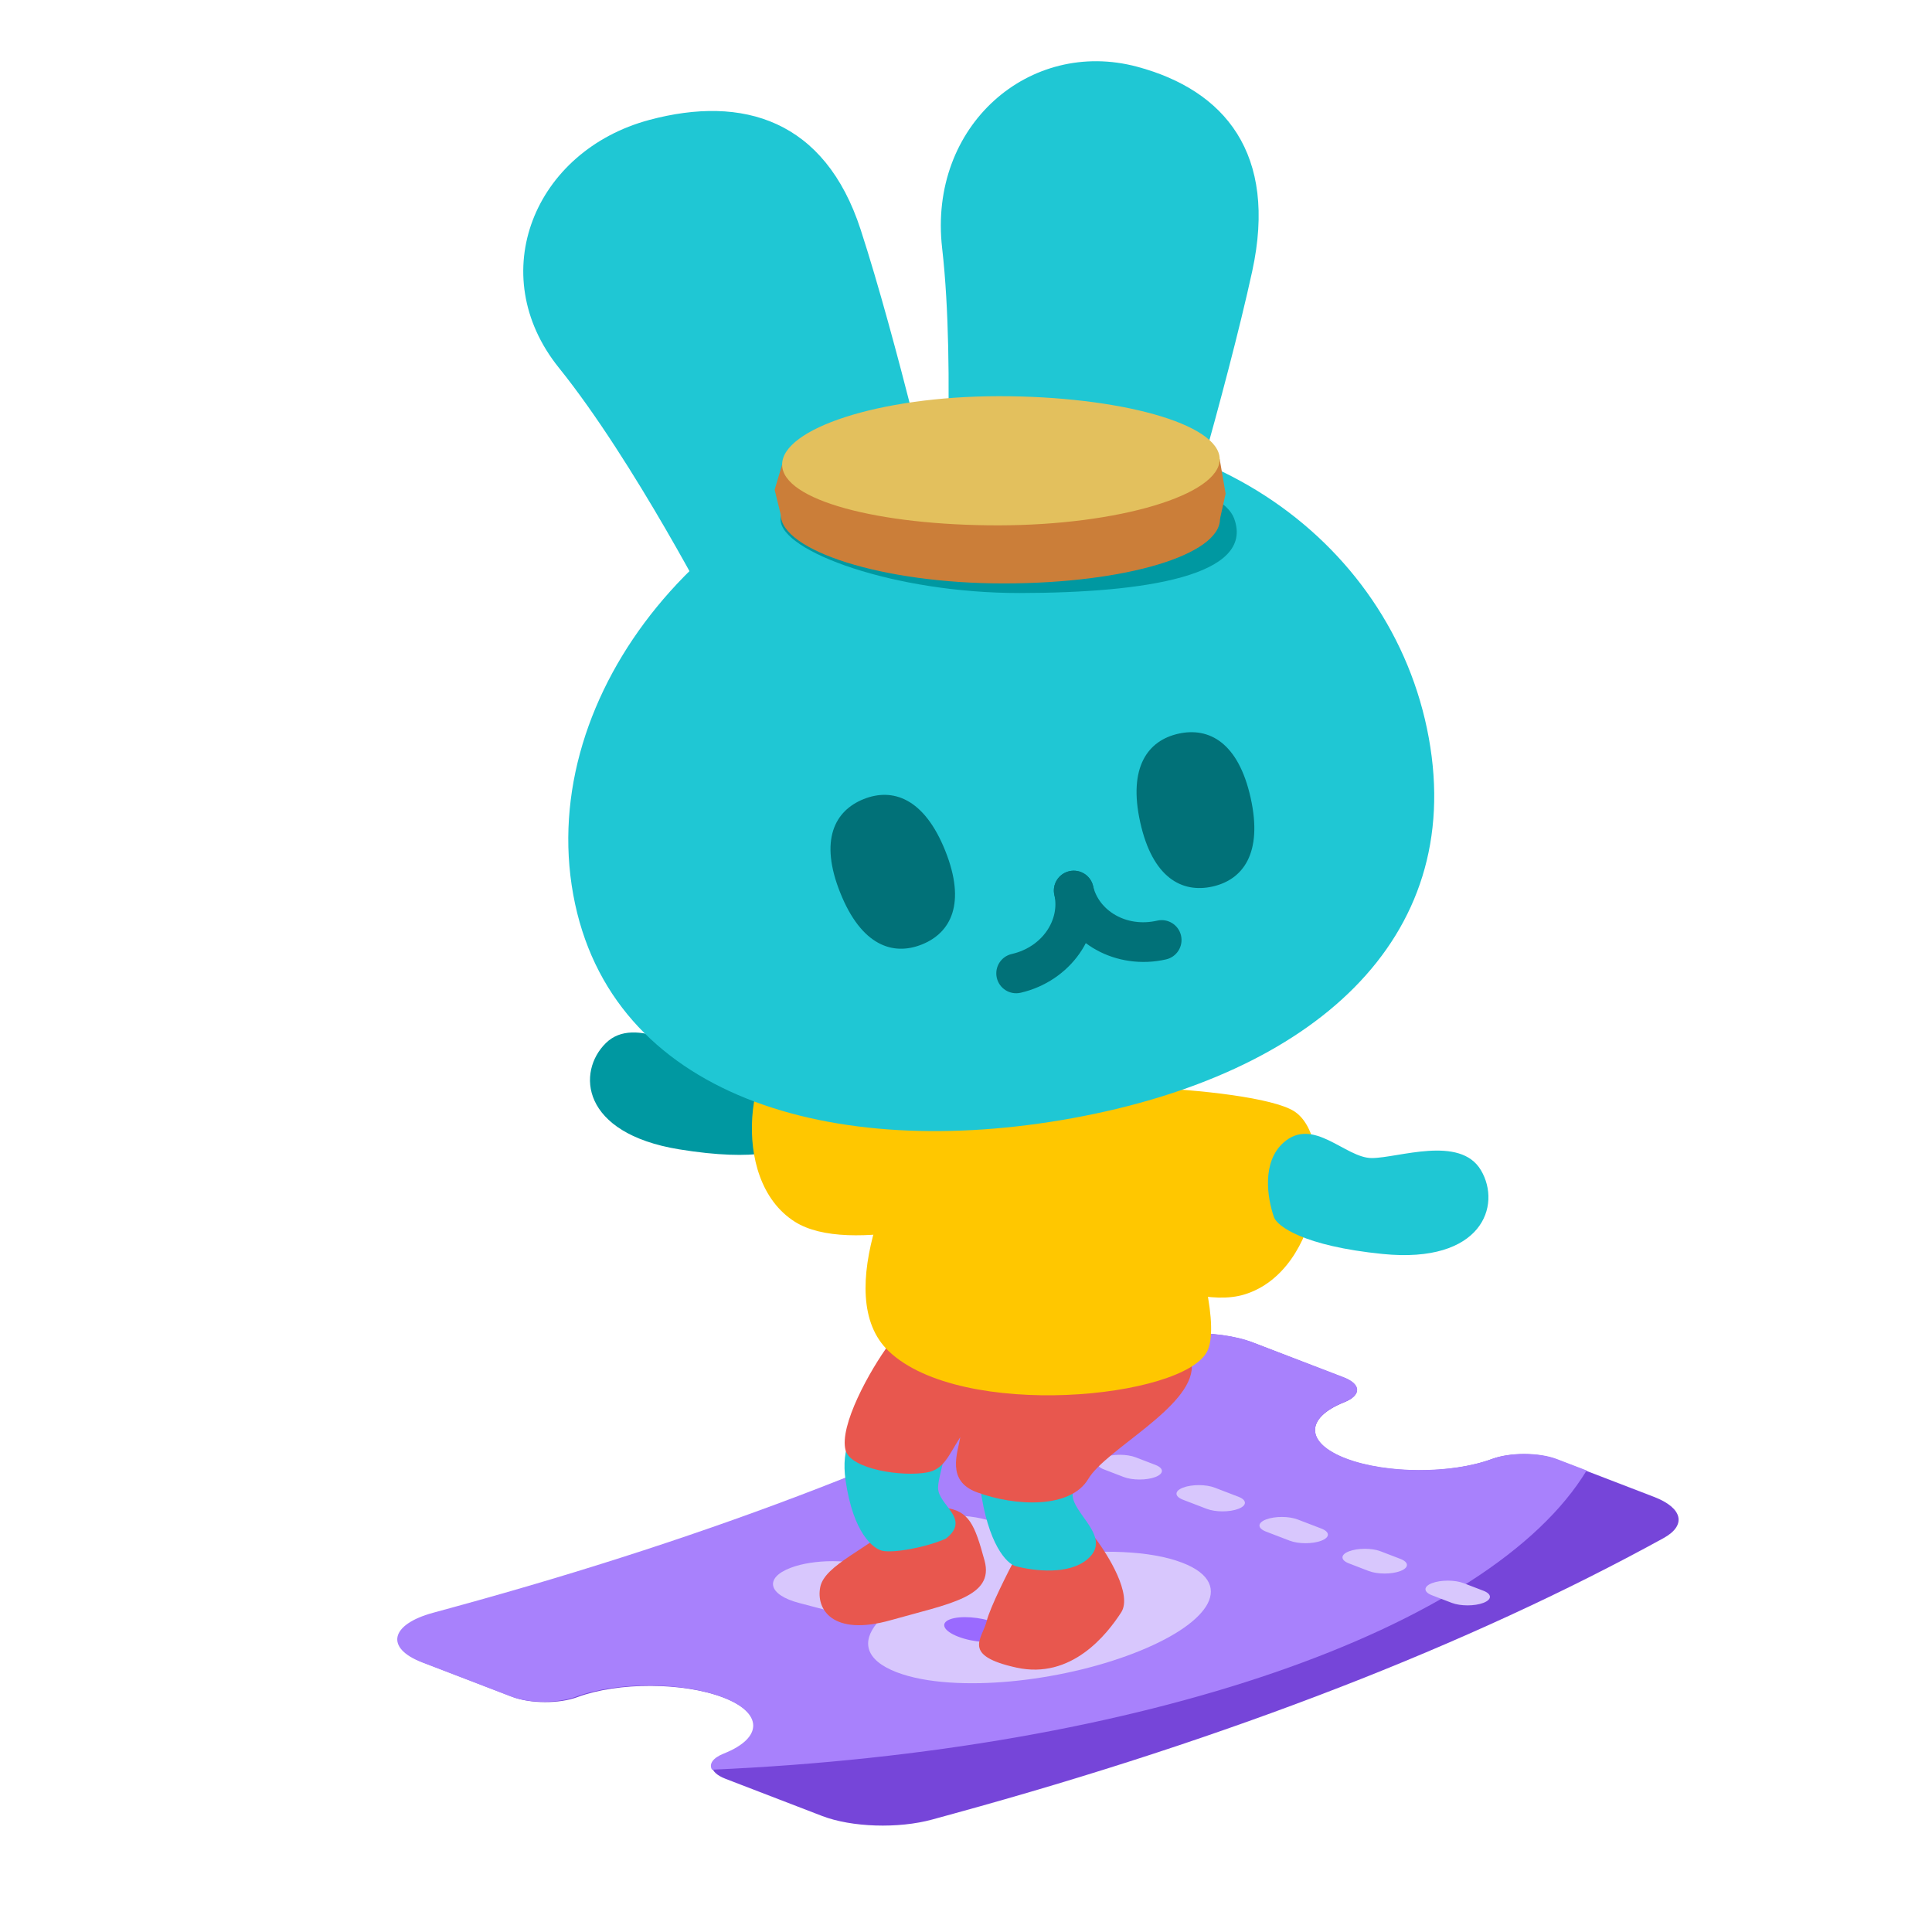
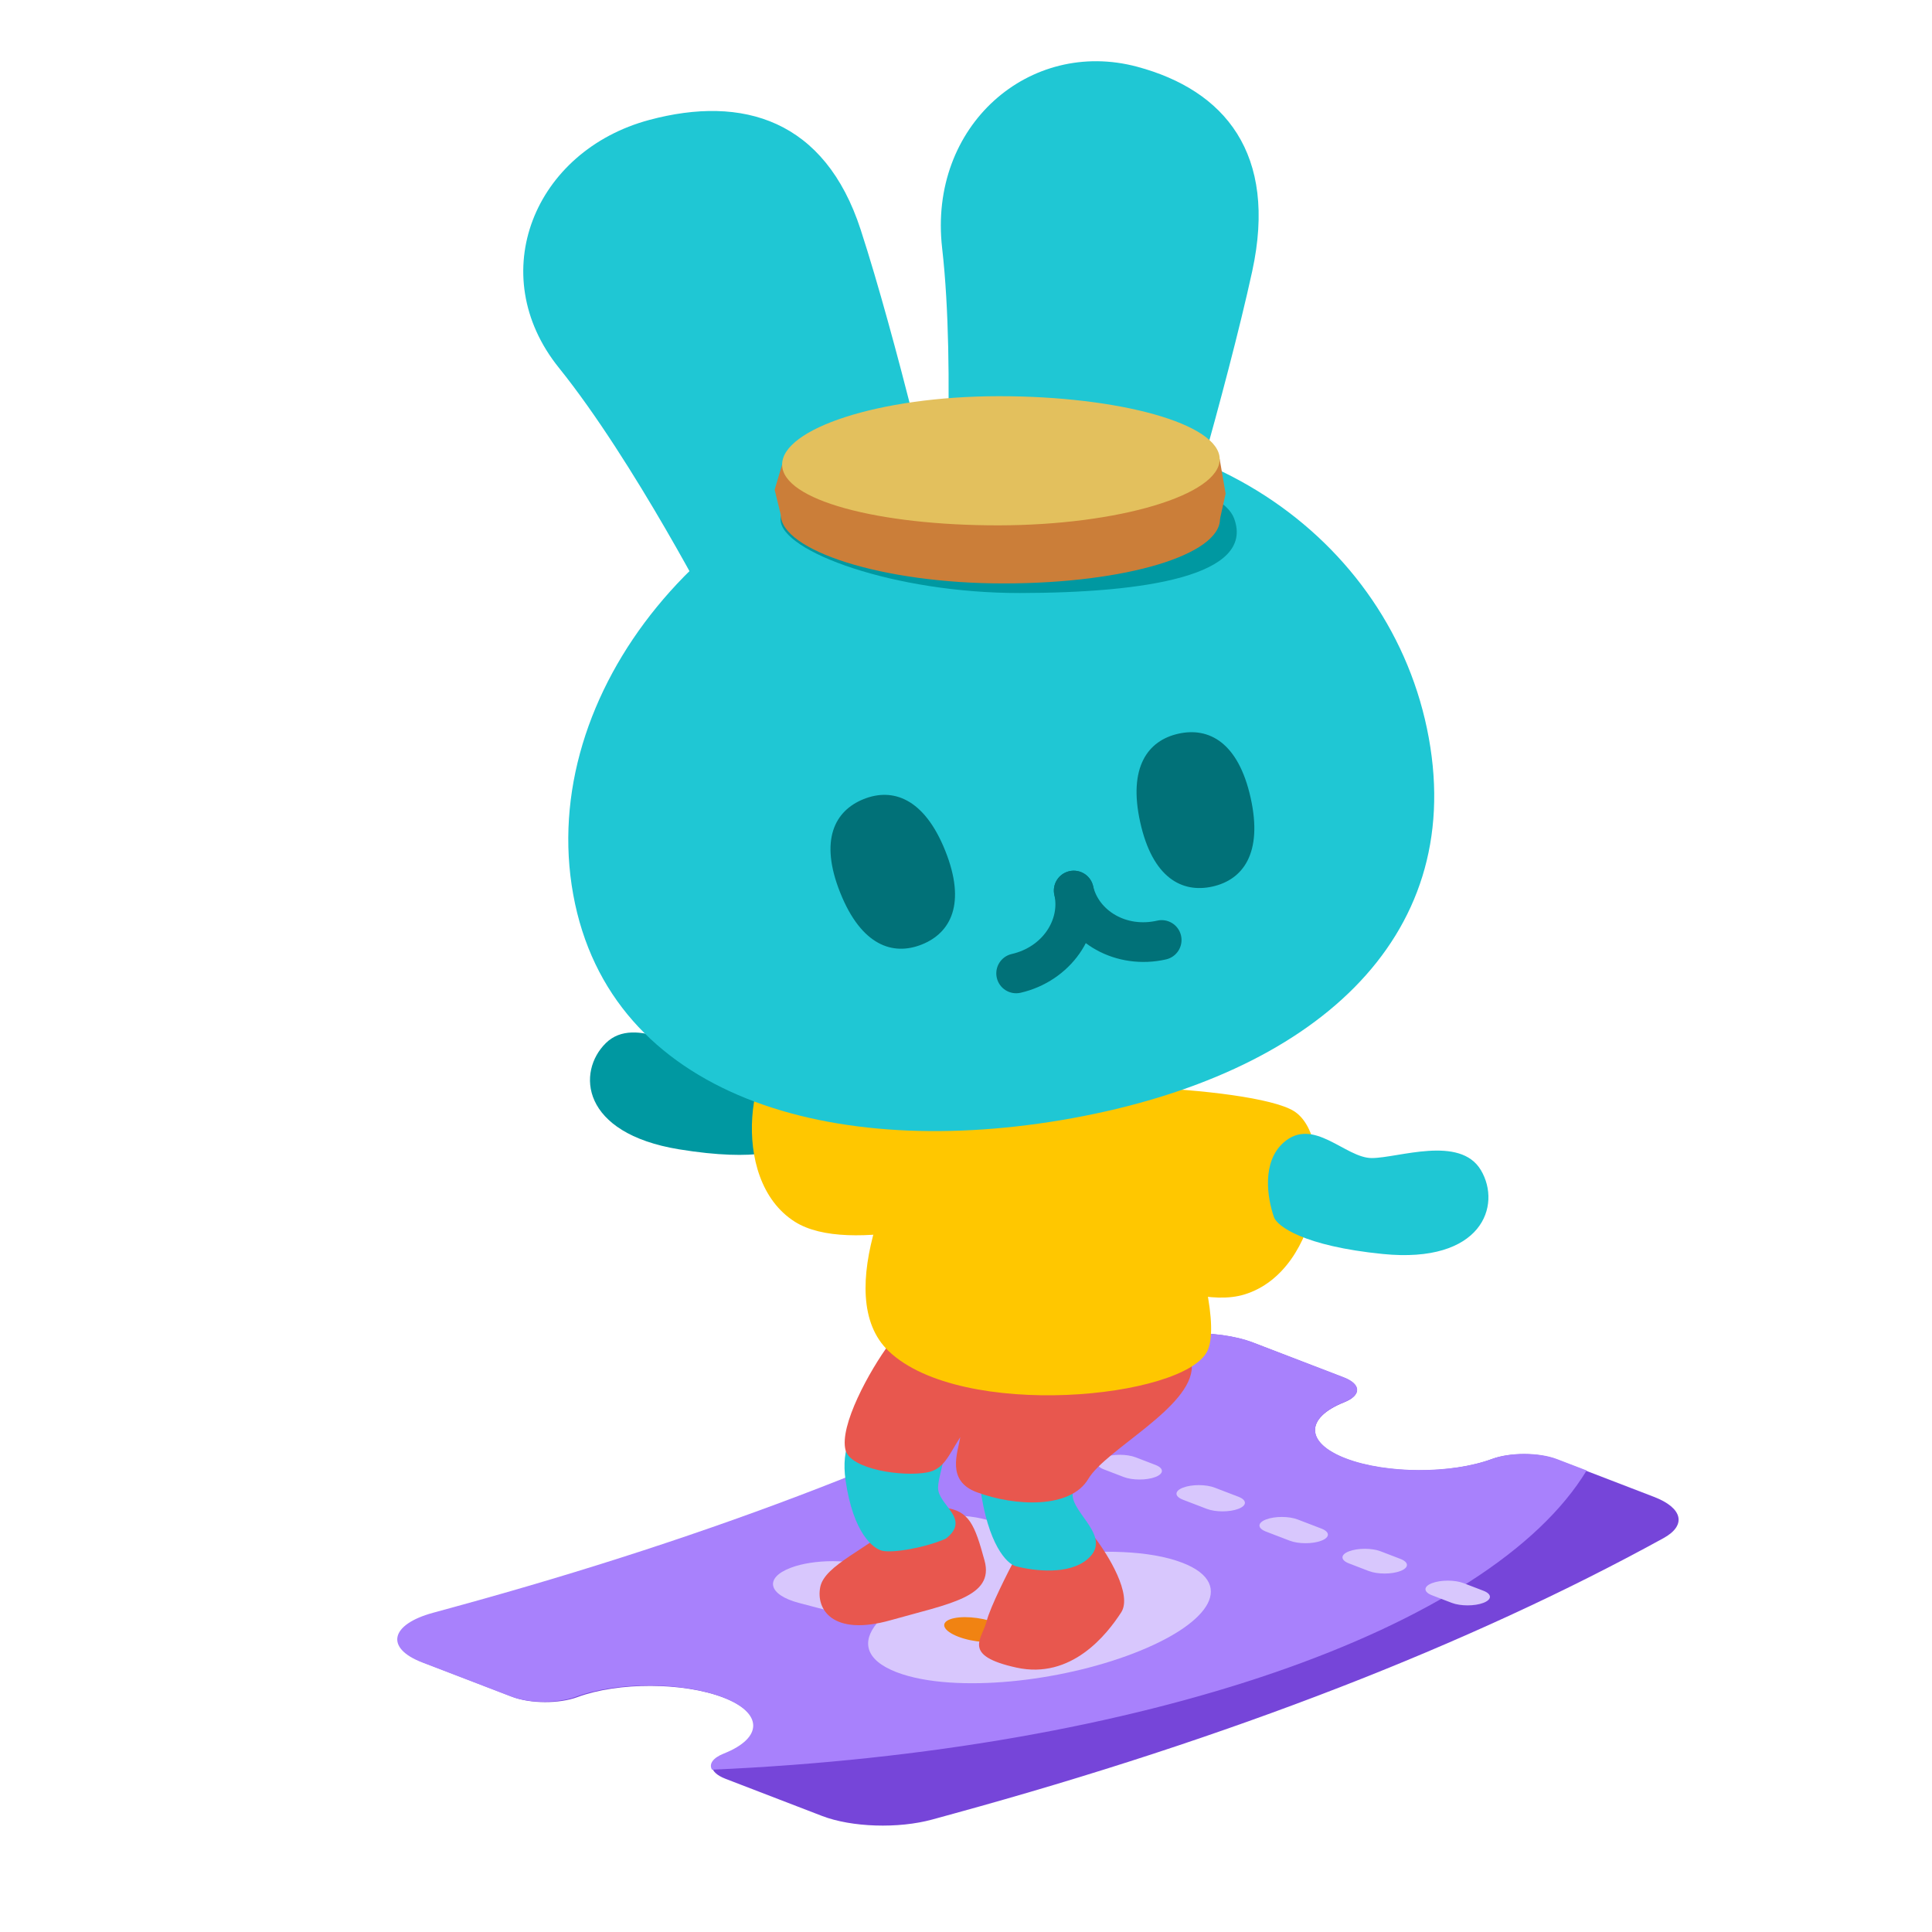
<svg xmlns="http://www.w3.org/2000/svg" width="192" height="192" fill="none" viewBox="0 0 192 192">
  <path fill="#7645D9" d="M72.11 176.779C70.34 176.098 70.315 174.997 72.054 174.304C75.976 172.742 75.933 170.251 71.924 168.709C67.915 167.167 61.441 167.15 57.379 168.659C55.579 169.328 52.716 169.318 50.946 168.637L42.13 165.245C38.447 163.829 38.955 161.478 43.195 160.315L45.326 159.73C71.21 152.629 93.752 143.879 111.982 133.858C114.916 132.246 120.925 132.043 124.543 133.435L133.516 136.887C135.284 137.567 135.312 138.667 133.579 139.36C129.671 140.922 129.72 143.409 133.724 144.949C137.728 146.49 144.191 146.508 148.253 145.005C150.055 144.338 152.912 144.349 154.68 145.029L164.381 148.761C167.235 149.859 167.629 151.588 165.314 152.86C146.026 163.462 122.175 172.719 94.789 180.233L92.66 180.818C89.273 181.747 84.636 181.598 81.695 180.467L72.11 176.779Z" />
  <path fill="#A881FC" fill-rule="evenodd" d="M70.756 175.87C70.434 175.311 70.827 174.703 71.938 174.262C75.868 172.7 75.825 170.211 71.808 168.67C67.79 167.128 61.302 167.112 57.233 168.62C55.428 169.288 52.56 169.279 50.786 168.598L41.951 165.208C38.261 163.792 38.77 161.443 43.019 160.281L45.154 159.696C71.092 152.599 93.682 143.854 111.95 133.84C114.89 132.228 120.911 132.026 124.537 133.417L133.529 136.867C135.3 137.547 135.328 138.645 133.592 139.338C129.676 140.9 129.725 143.385 133.737 144.924C137.749 146.464 144.226 146.482 148.297 144.98C150.102 144.314 152.965 144.324 154.737 145.004L157.68 146.133C148.115 161.91 113.479 173.995 70.756 175.87Z" clip-rule="evenodd" />
  <path fill="#D8C7FD" fill-rule="evenodd" d="M104.608 141.661L106.572 142.414C107.439 142.747 107.439 143.287 106.572 143.619C105.704 143.952 104.297 143.952 103.43 143.619L101.466 142.866C100.598 142.533 100.598 141.993 101.466 141.661C102.334 141.328 103.74 141.328 104.608 141.661Z" clip-rule="evenodd" />
  <path fill="#D8C7FD" fill-rule="evenodd" d="M112.856 144.825L114.819 145.579C115.687 145.911 115.687 146.451 114.819 146.784C113.952 147.117 112.545 147.117 111.677 146.784L109.714 146.031C108.846 145.698 108.846 145.158 109.714 144.825C110.581 144.492 111.988 144.492 112.856 144.825Z" clip-rule="evenodd" />
  <path fill="#D8C7FD" fill-rule="evenodd" d="M123.067 149.948C122.199 150.281 120.793 150.281 119.925 149.948L117.569 149.044C116.701 148.711 116.701 148.172 117.569 147.839C118.436 147.506 119.843 147.506 120.71 147.839L123.067 148.743C123.935 149.076 123.935 149.616 123.067 149.948Z" clip-rule="evenodd" />
  <path fill="#D8C7FD" fill-rule="evenodd" d="M131.315 153.113C130.447 153.446 129.04 153.446 128.173 153.113L125.816 152.209C124.949 151.876 124.949 151.336 125.816 151.003C126.684 150.67 128.091 150.67 128.958 151.003L131.315 151.907C132.182 152.24 132.182 152.78 131.315 153.113Z" clip-rule="evenodd" />
  <path fill="#D8C7FD" fill-rule="evenodd" d="M137.206 154.168L139.169 154.921C140.037 155.254 140.037 155.794 139.169 156.127C138.302 156.46 136.895 156.46 136.027 156.127L134.064 155.373C133.196 155.04 133.196 154.501 134.064 154.168C134.931 153.835 136.338 153.835 137.206 154.168Z" clip-rule="evenodd" />
  <path fill="#D8C7FD" fill-rule="evenodd" d="M145.453 157.332L147.417 158.086C148.285 158.419 148.285 158.958 147.417 159.291C146.549 159.624 145.143 159.624 144.275 159.291L142.311 158.538C141.444 158.205 141.444 157.665 142.311 157.332C143.179 156.999 144.586 156.999 145.453 157.332Z" clip-rule="evenodd" />
  <path fill="#D8C7FD" fill-rule="evenodd" d="M90.394 154.487C88.08 153.599 88.08 152.159 90.394 151.271C93.017 150.265 97.377 150.42 99.473 151.594L104.753 154.55C109.36 153.982 114.25 154.058 117.491 155.301C120.403 156.419 120.845 158.066 119.858 159.635C118.859 161.222 116.334 162.894 112.621 164.319C108.909 165.744 104.551 166.712 100.414 167.096C96.323 167.474 92.031 167.305 89.118 166.187C85.896 164.951 85.684 163.089 87.133 161.331L79.397 159.297C76.337 158.493 75.934 156.82 78.556 155.813C80.871 154.925 84.623 154.925 86.937 155.813L92.298 157.87C92.829 157.632 93.392 157.397 93.987 157.169C94.562 156.949 95.15 156.74 95.751 156.542L90.394 154.487Z" clip-rule="evenodd" />
-   <path fill="#9A6AFF" d="M98.9 161.249C100.372 161.813 100.745 162.586 99.733 162.974C98.721 163.363 96.708 163.22 95.236 162.655C93.764 162.09 93.391 161.317 94.403 160.929C95.415 160.541 97.428 160.684 98.9 161.249Z" />
-   <path fill="#9A6AFF" d="M108.562 157.542C110.034 158.107 110.407 158.879 109.395 159.267C108.383 159.656 106.369 159.513 104.897 158.948C103.425 158.383 103.052 157.61 104.064 157.222C105.076 156.834 107.09 156.977 108.562 157.542Z" />
+   <path fill="#f18312" d="M98.9 161.249C100.372 161.813 100.745 162.586 99.733 162.974C98.721 163.363 96.708 163.22 95.236 162.655C93.764 162.09 93.391 161.317 94.403 160.929C95.415 160.541 97.428 160.684 98.9 161.249Z" />
+   <path fill="#f18312" d="M108.562 157.542C110.034 158.107 110.407 158.879 109.395 159.267C108.383 159.656 106.369 159.513 104.897 158.948C103.425 158.383 103.052 157.61 104.064 157.222C105.076 156.834 107.09 156.977 108.562 157.542Z" />
  <path fill="#E8574E" d="M111.419 160.243C112.558 158.49 110.14 154.544 108.788 152.791L101.007 154.654C100.167 156.225 98.399 159.717 98.049 161.12C97.61 162.873 95.528 164.517 101.007 165.723C106.487 166.928 109.994 162.435 111.419 160.243Z" />
  <path fill="#E8574E" d="M81.515 157.723C81.953 155.531 86.118 153.996 89.844 150.818C90.392 150.38 91.97 149.569 93.899 149.832C96.31 150.161 96.858 151.476 97.844 155.092C98.831 158.709 94.337 159.367 88.529 161.01C82.72 162.654 81.077 159.914 81.515 157.723Z" />
  <path fill="#1FC7D4" d="M93.224 147.851C93.224 149.614 96.544 150.917 94.008 152.901C92.062 153.777 88.748 154.377 87.652 154.106C86.792 153.894 84.794 152.405 84.033 147.116C83.082 140.505 88.681 139.183 92.062 140.579C95.442 141.974 93.224 146.088 93.224 147.851Z" />
  <path fill="#1FC7D4" d="M106.594 148.547C106.594 150.468 110.609 152.789 108.073 154.95C106.214 156.534 102.794 156.133 100.934 155.645C100.074 155.413 98.164 153.509 97.403 147.747C96.453 140.544 102.052 139.103 105.432 140.624C108.813 142.144 106.594 146.626 106.594 148.547Z" />
  <path fill="#E8574E" d="M84.035 144.133C83.378 141.722 86.41 136.206 88.419 133.503C98.246 132.955 118.447 129.338 118.447 135.804C118.447 139.872 109.899 144.024 108.146 146.983C106.392 149.942 100.913 149.722 97.077 148.298C94.008 147.158 95.177 144.389 95.433 142.818C94.243 144.669 93.815 146.011 92.145 146.325C89.663 146.792 84.548 146.012 84.035 144.133Z" />
  <path fill="#FFC700" d="M88.31 134.27C82.523 128.747 89.04 115.237 93.022 109.173C96.931 108.333 105.625 106.653 109.132 106.653C113.516 106.653 122.283 129.557 119.982 134.27C117.68 138.982 95.543 141.174 88.31 134.27Z" />
  <path fill="#FFC700" d="M123.669 128.643C117.44 130.546 105.397 123.297 100.154 119.434C99.946 116.965 99.665 111.523 100.206 109.503C100.882 106.978 124.36 107.857 128.556 110.402C132.753 112.947 131.454 126.264 123.669 128.643Z" />
  <path fill="#1FC7D4" d="M136.322 115.086C133.692 115.086 130.514 110.921 127.555 113.551C125.385 115.48 125.934 119.028 126.604 120.958C126.921 121.85 129.527 123.831 137.418 124.62C147.281 125.607 149.254 119.798 147.172 116.291C145.09 112.784 138.952 115.086 136.322 115.086Z" />
  <path fill="#0098A1" d="M71.012 105.293C73.552 105.973 77.7 102.773 79.878 106.08C81.474 108.504 80.025 111.79 78.879 113.48C78.342 114.259 75.312 115.499 67.486 114.219C57.703 112.619 57.301 106.498 60.22 103.649C63.139 100.801 68.471 104.612 71.012 105.293Z" />
  <path fill="#FFC700" d="M78.993 121.417C84.363 124.814 97.498 120.988 103.394 118.65C104.211 116.354 105.844 111.25 105.844 109.19C105.844 106.617 83.575 101.469 78.993 102.82C74.411 104.171 72.28 117.17 78.993 121.417Z" />
  <path fill="#1FC7D4" d="M55.542 36.549C48.053 27.247 53.098 14.981 64.531 11.918C73.847 9.421 81.98 11.921 85.528 22.81C89.077 33.7 93.373 52.087 93.373 52.087C94.976 58.069 90.968 64.34 84.422 66.094C79.271 67.474 73.896 65.656 71.121 61.596C71.121 61.596 63.03 45.852 55.542 36.549Z" />
  <path fill="#1FC7D4" d="M93.628 24.655C92.23 12.466 102.337 3.772 113.011 6.632C121.708 8.963 126.987 15.265 124.444 26.953C121.901 38.642 116.249 57.539 116.249 57.539C114.574 63.788 108.263 67.526 102.151 65.889C97.343 64.6 93.935 60.283 93.721 55.208C93.721 55.208 95.026 36.845 93.628 24.655Z" />
  <path fill="#1FC7D4" d="M141.993 73.337C145.64 93.399 130.444 106.784 106.56 111.125C82.676 115.467 60.613 108.961 56.966 88.899C53.319 68.837 70.38 47.827 94.264 43.485C118.148 39.144 138.346 53.275 141.993 73.337Z" />
  <path fill="#017178" fill-rule="evenodd" d="M106.266 86.579C107.33 86.335 108.39 86.999 108.634 88.063C109.749 92.924 106.307 97.54 101.428 98.659C100.365 98.903 99.305 98.239 99.061 97.175C98.817 96.112 99.481 95.052 100.545 94.808C103.651 94.096 105.332 91.343 104.782 88.946C104.539 87.882 105.203 86.823 106.266 86.579Z" clip-rule="evenodd" />
  <path fill="#017178" fill-rule="evenodd" d="M106.267 86.579C107.33 86.335 108.39 86.999 108.634 88.062C109.184 90.46 111.897 92.204 115.002 91.492C116.066 91.248 117.126 91.913 117.369 92.976C117.613 94.04 116.949 95.099 115.885 95.343C111.007 96.462 105.897 93.807 104.783 88.946C104.539 87.882 105.203 86.823 106.267 86.579Z" clip-rule="evenodd" />
  <path fill="#017178" d="M93.939 84.549C96.035 89.787 94.494 92.709 91.612 93.862C88.731 95.015 85.6 93.963 83.504 88.726C81.407 83.488 82.948 80.567 85.83 79.413C88.711 78.26 91.842 79.312 93.939 84.549Z" />
  <path fill="#017178" d="M124.288 79.289C125.513 84.796 123.522 87.431 120.492 88.105C117.462 88.779 114.542 87.237 113.316 81.73C112.091 76.223 114.082 73.588 117.112 72.913C120.142 72.239 123.063 73.782 124.288 79.289Z" />
  <path fill="#0098A1" d="M122.647 51.529C124.747 57.212 113.819 58.919 101.35 58.934C88.88 58.948 77.58 54.795 77.576 51.639C77.572 48.483 87.862 46.309 100.332 46.294C112.802 46.28 121.481 48.371 122.647 51.529Z" />
  <path fill="#CB7E39" d="M121.243 51.574C121.247 55.118 111.959 57.967 99.798 57.981C87.637 57.996 77.594 54.689 77.59 51.145C77.586 47.6 87.621 45.161 99.783 45.146C111.944 45.132 121.238 48.029 121.243 51.574Z" />
  <path fill="#CB7E39" d="M121.213 45.636L77.726 46.169L76.983 48.666L77.59 51.145L121.242 51.574L121.8 49.058L121.213 45.636Z" />
  <path fill="#E3C05D" d="M121.213 45.636C121.217 49.181 111.167 52.194 99.241 52.209C87.316 52.223 77.73 49.713 77.726 46.169C77.722 42.625 87.301 39.388 99.226 39.373C111.152 39.359 121.209 42.092 121.213 45.636Z" />
</svg>
